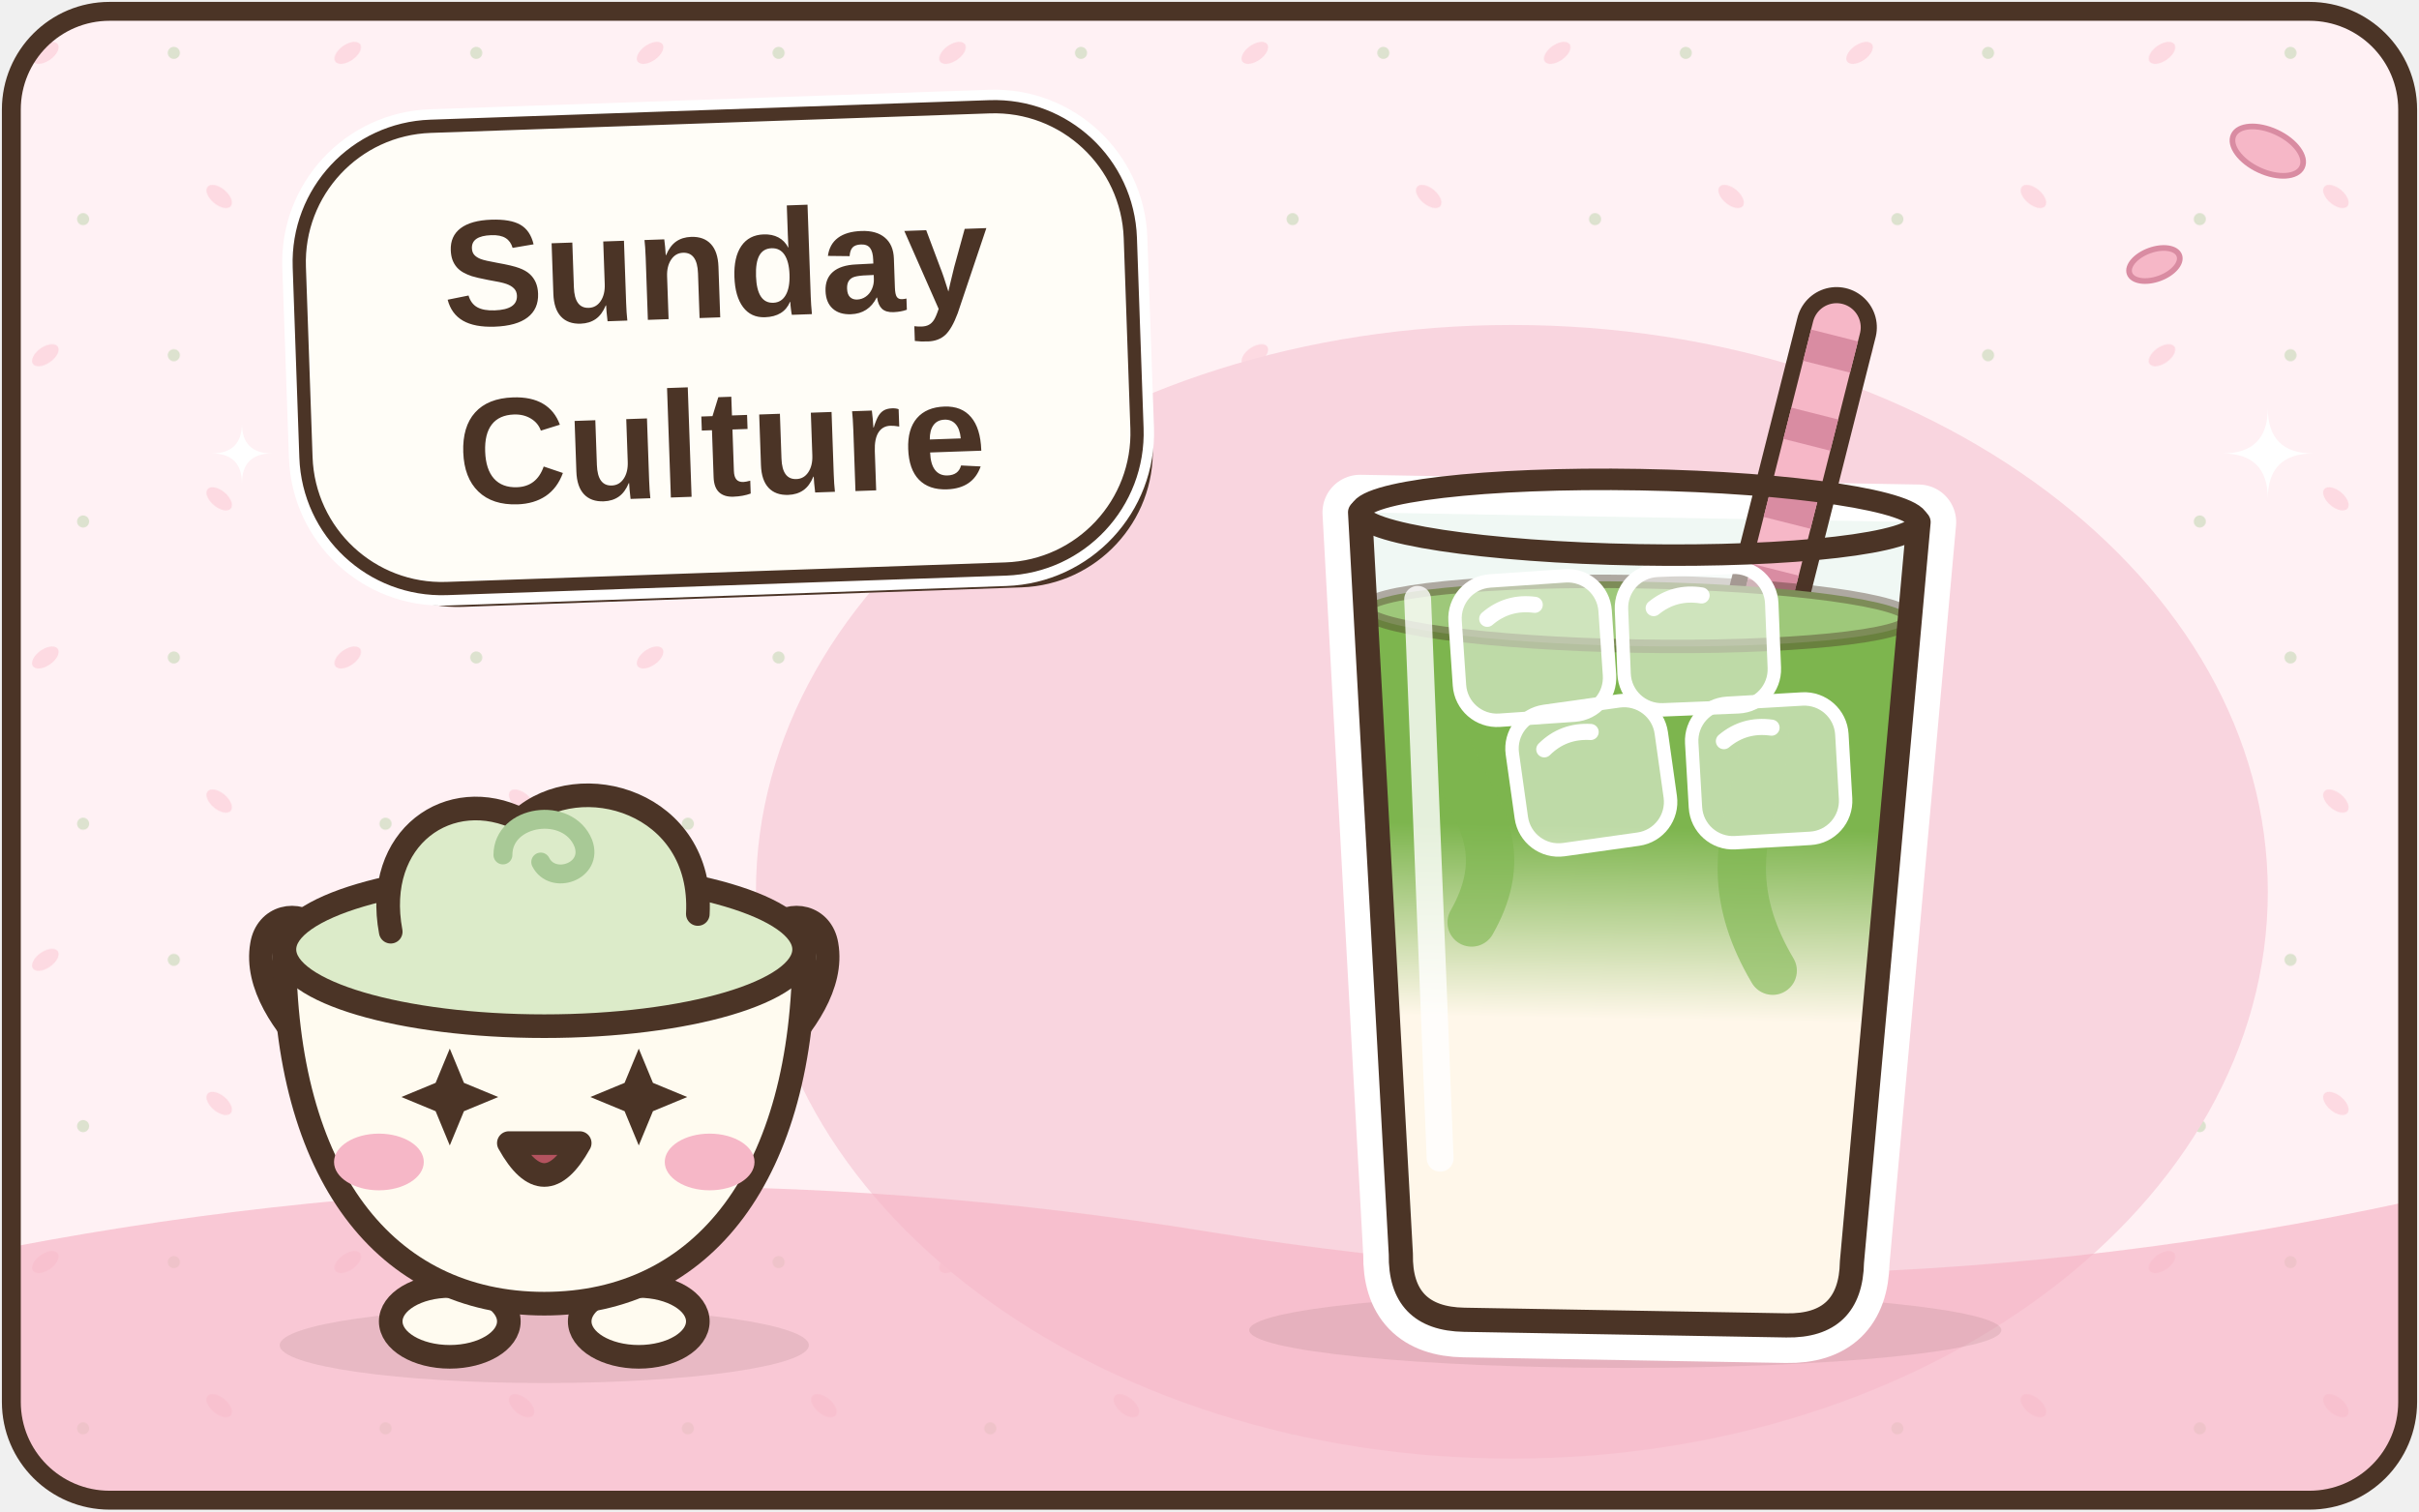
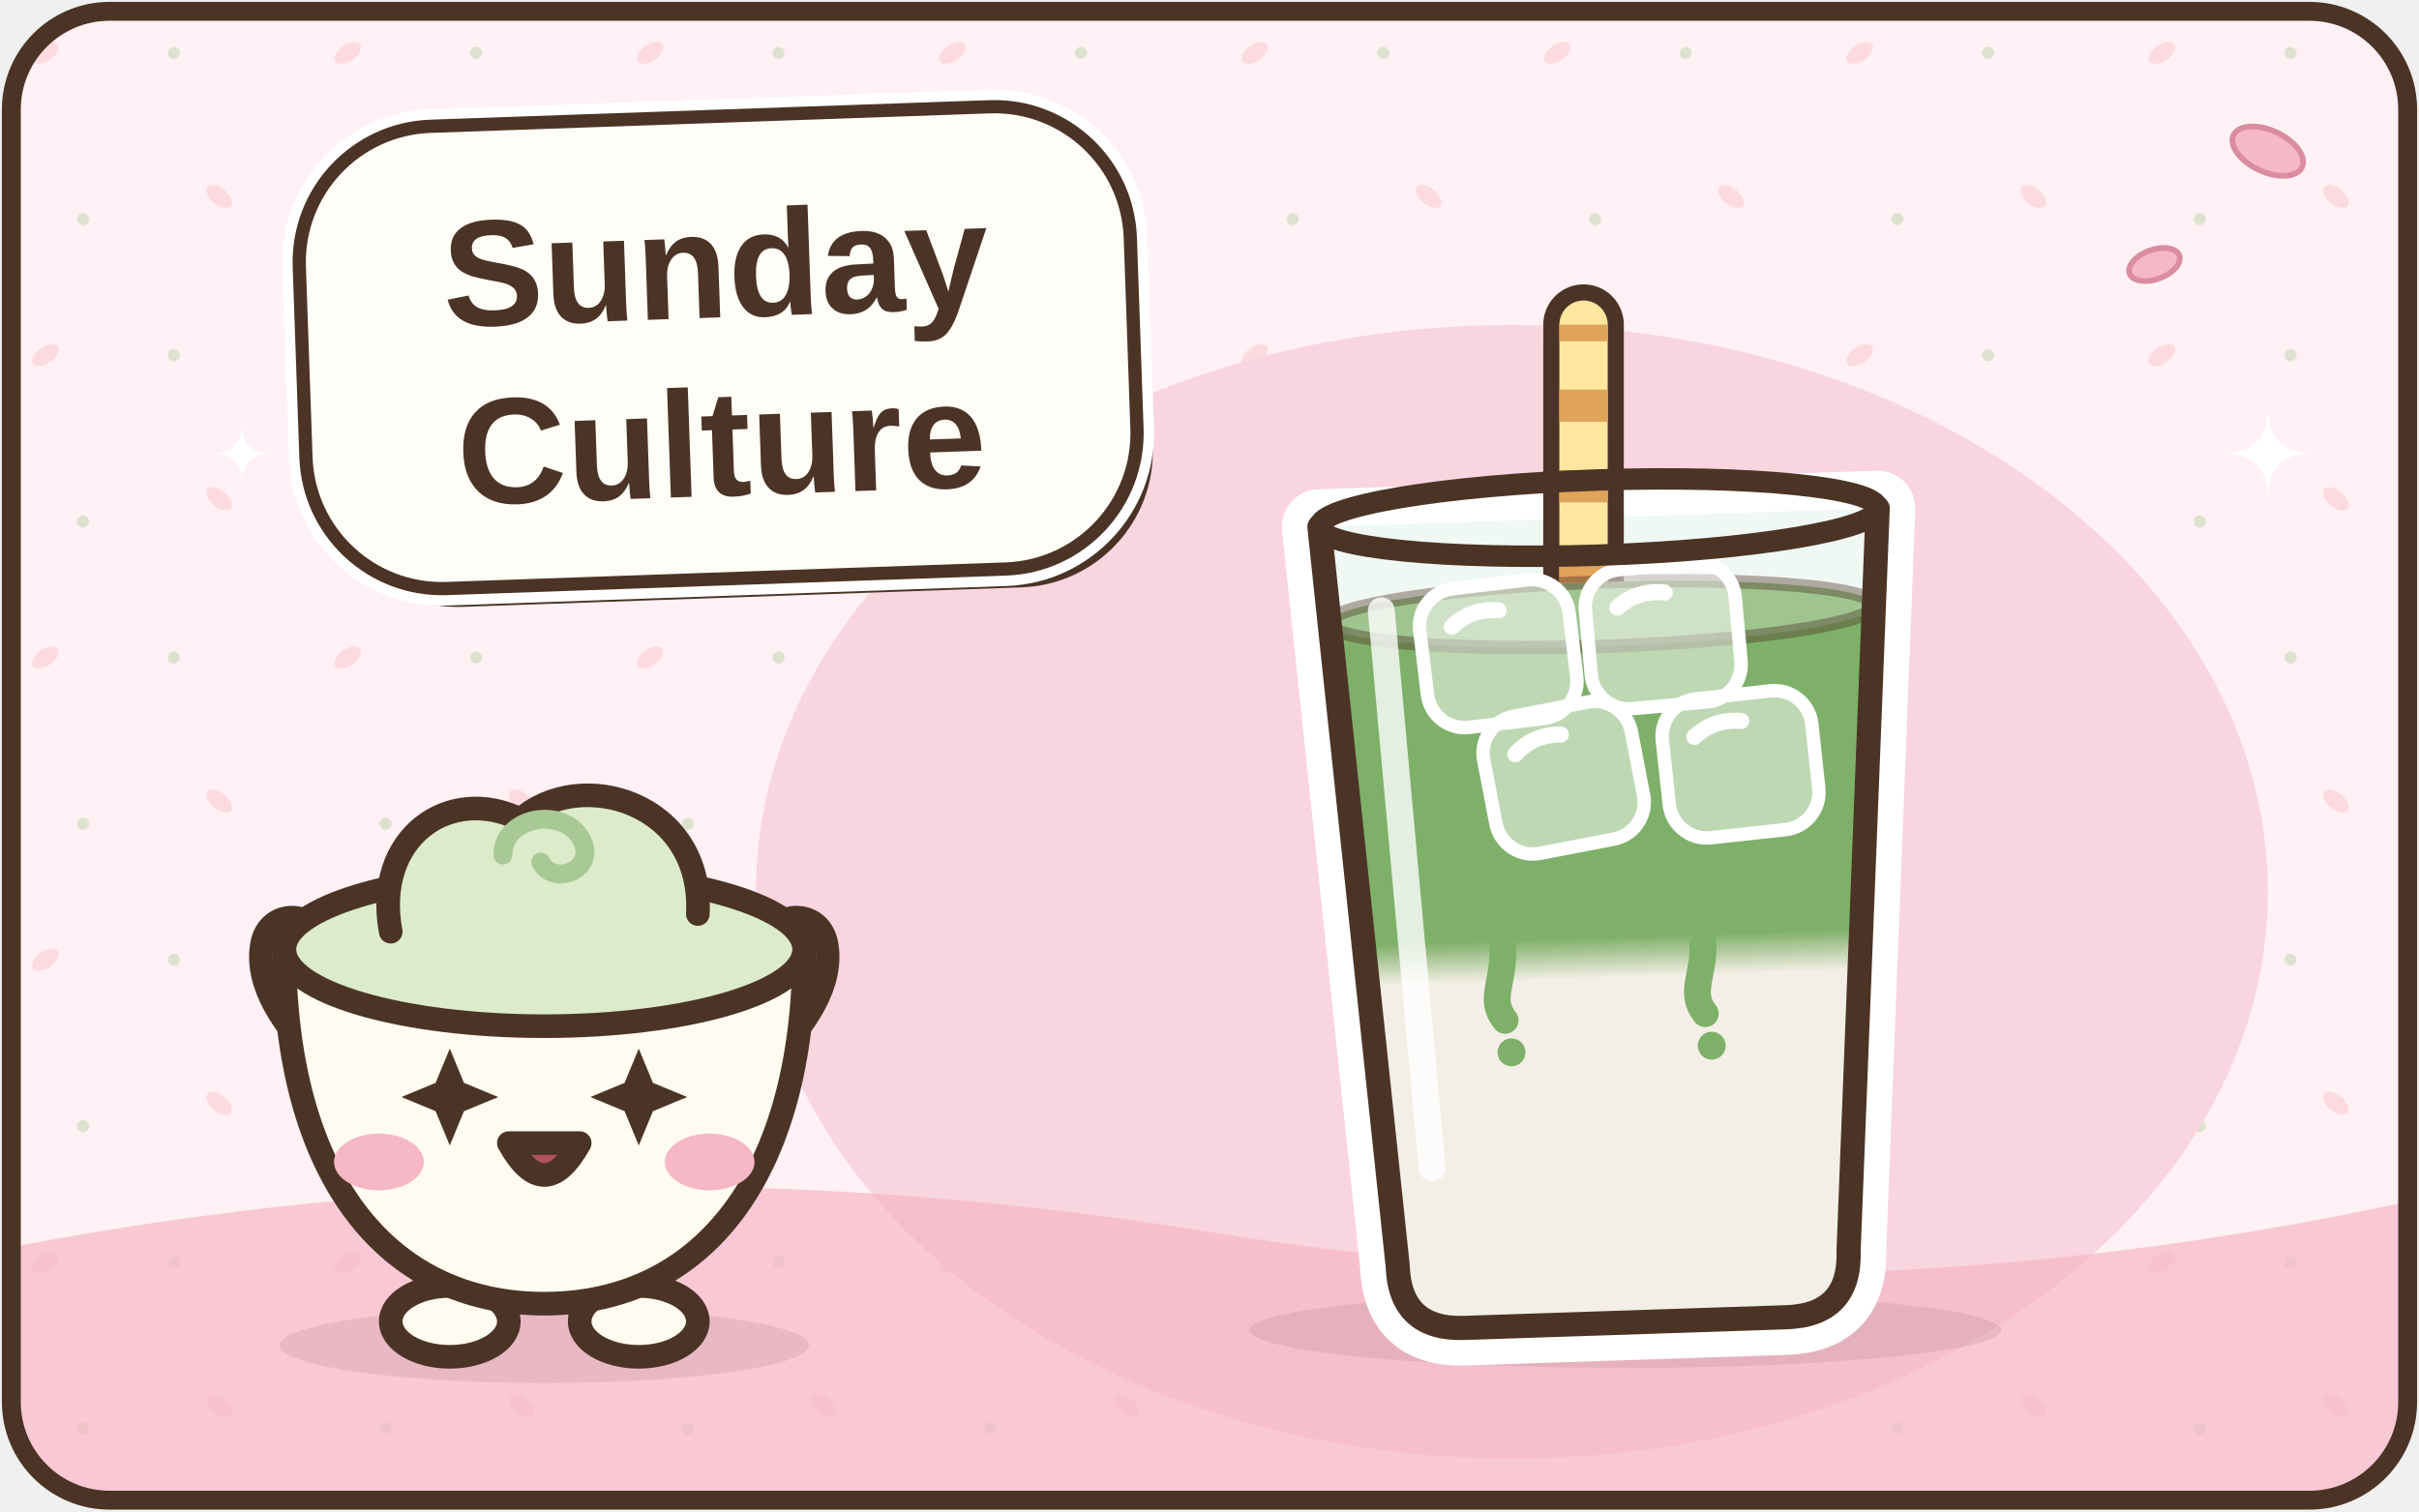
<svg xmlns="http://www.w3.org/2000/svg" viewBox="0 0 640 400" width="640" height="400" class="art-event" role="img" aria-label="Sunday Culture" font-family="'M PLUS Rounded 1c', ui-rounded, 'Hiragino Maru Gothic ProN', 'Arial Rounded MT Bold', Nunito, Arial, sans-serif">
  <defs>
    <pattern id="e7s9jq1p" width="80" height="80" patternUnits="userSpaceOnUse">
      <g fill="#F6A3B8" fill-opacity=".3">
        <ellipse cx="12" cy="14" rx="4" ry="2.2" transform="rotate(-35 12 14)" />
        <ellipse cx="58" cy="52" rx="4" ry="2.2" transform="rotate(40 58 52)" />
      </g>
      <g fill="#8CBF7A" fill-opacity=".3">
        <circle cx="46" cy="14" r="1.6" />
        <circle cx="22" cy="58" r="1.6" />
      </g>
    </pattern>
    <linearGradient id="e7s9jq1d0l" gradientUnits="userSpaceOnUse" x1="0" x2="0" y1="-132" y2="-4">
-       <stop offset="0%" stop-color="#7DB54E" />
-       <stop offset="31%" stop-color="#7DB54E" />
-       <stop offset="59%" stop-color="#FFF7EA" />
-       <stop offset="100%" stop-color="#FFF7EA" />
+       <stop offset="0%" stop-color="#7FB069" />
+       <stop offset="47%" stop-color="#7FB069" />
+       <stop offset="53%" stop-color="#F4EFE6" />
+       <stop offset="100%" stop-color="#F4EFE6" />
    </linearGradient>
    <clipPath id="e7s9jq1d0c">
      <path d="M-52 -150L-42 -12Q-42 0 -30 0L30 0Q42 0 42 -12L52 -150Z" />
    </clipPath>
  </defs>
  <rect x="3" y="3" width="634" height="394" rx="26" fill="#FFF1F4" class="art-bg" />
  <rect x="3" y="3" width="634" height="394" rx="26" fill="url(#e7s9jq1p)" />
  <ellipse cx="400" cy="236" rx="200" ry="150" fill="#F9D5DF" />
  <path d="M3 330Q160 300 320 326 T 637 318L637 371Q637 397 611 397L29 397Q3 397 3 371Z" fill="#F6B7C7" opacity="0.7" />
  <ellipse cx="430" cy="352" rx="99.5" ry="10" fill="#4B3426" opacity="0.1" />
-   <g transform="translate(430 350) rotate(1) scale(1.421)">
+   <g transform="translate(430 350) rotate(-1.9) scale(1.421)">
    <path d="M-52 -150L-42 -12Q-42 0 -30 0L30 0Q42 0 42 -12L52 -150Z" fill="#FFFFFF" stroke="#FFFFFF" stroke-width="14" stroke-linejoin="round" />
    <path d="M-52 -150L-42 -12Q-42 0 -30 0L30 0Q42 0 42 -12L52 -150Z" fill="#EEF7F3" fill-opacity="0.9" />
-     <path d="M-3.3 -18L36.1 -186" fill="none" stroke="#4B3426" stroke-width="15" stroke-linecap="round" stroke-linejoin="round" />
-     <path d="M-3.3 -18L36.1 -186" fill="none" stroke="#F6B7C7" stroke-width="9" stroke-linecap="round" stroke-linejoin="round" />
-     <path d="M-3.3 -18L36.1 -186" fill="none" stroke="#D98CA2" stroke-width="9" stroke-linecap="butt" stroke-linejoin="round" stroke-dasharray="6 9" />
+     <path d="M-7.2 -18L-1.6 -186" fill="none" stroke="#4B3426" stroke-width="15" stroke-linecap="round" stroke-linejoin="round" />
+     <path d="M-7.2 -18L-1.6 -186" fill="none" stroke="#FFE7A0" stroke-width="9" stroke-linecap="round" stroke-linejoin="round" />
+     <path d="M-7.2 -18L-1.6 -186" fill="none" stroke="#E0A35A" stroke-width="9" stroke-linecap="butt" stroke-linejoin="round" stroke-dasharray="6 9" />
    <g clip-path="url(#e7s9jq1d0c)">
      <rect x="-80" y="-132" width="160" height="132" fill="url(#e7s9jq1d0l)" />
-       <path d="M-33.9 -122 c -10 20 16 26 4 48M20.3 -122 c 12 18 -10 30 6 56" fill="none" stroke="#7DB54E" stroke-width="9" stroke-linecap="round" stroke-linejoin="round" opacity="0.6" />
-       <ellipse cx="0" cy="-132" rx="50.8" ry="6" fill="#9EC87A" stroke="#4B3426" stroke-width="2.5" stroke-opacity="0.4" />
+       <path d="M-20.5 -70 c 0 6 -3 9 0 13" fill="none" stroke="#7FB069" stroke-width="5" stroke-linecap="round" stroke-linejoin="round" />
+       <circle cx="-19.5" cy="-51" r="2.6" fill="#7FB069" />
+       <path d="M16.8 -70 c 0 6 -3 9 0 13" fill="none" stroke="#7FB069" stroke-width="5" stroke-linecap="round" stroke-linejoin="round" />
+       <circle cx="17.8" cy="-51" r="2.6" fill="#7FB069" />
+       <ellipse cx="0" cy="-132" rx="50.8" ry="6" fill="#9FC48F" stroke="#4B3426" stroke-width="2.5" stroke-opacity="0.4" />
      <rect x="-33.5" y="-138.3" width="28" height="26" rx="7" transform="rotate(-4.9 -19.5 -125.3)" fill="#FFFFFF" fill-opacity="0.5" stroke="#FFFFFF" stroke-width="2.5" stroke-opacity="1" />
      <path d="M-27.5 -131.3 q 4 -3 9 -2" transform="rotate(-4.9 -19.5 -125.3)" fill="none" stroke="#FFFFFF" stroke-width="3" stroke-linecap="round" stroke-linejoin="round" />
      <rect x="-22.1" y="-114.8" width="28" height="26" rx="7" transform="rotate(-9 -8.1 -101.8)" fill="#FFFFFF" fill-opacity="0.5" stroke="#FFFFFF" stroke-width="2.5" stroke-opacity="1" />
      <path d="M-16.1 -107.8 q 4 -3 9 -2" transform="rotate(-9 -8.1 -101.8)" fill="none" stroke="#FFFFFF" stroke-width="3" stroke-linecap="round" stroke-linejoin="round" />
      <rect x="-2.7" y="-140.6" width="28" height="26" rx="7" transform="rotate(-3.3 11.3 -127.6)" fill="#FFFFFF" fill-opacity="0.5" stroke="#FFFFFF" stroke-width="2.5" stroke-opacity="1" />
      <path d="M3.3 -133.6 q 4 -3 9 -2" transform="rotate(-3.3 11.3 -127.6)" fill="none" stroke="#FFFFFF" stroke-width="3" stroke-linecap="round" stroke-linejoin="round" />
      <rect x="10.9" y="-116.2" width="28" height="26" rx="7" transform="rotate(-4.3 24.9 -103.2)" fill="#FFFFFF" fill-opacity="0.5" stroke="#FFFFFF" stroke-width="2.5" stroke-opacity="1" />
      <path d="M16.9 -109.2 q 4 -3 9 -2" transform="rotate(-4.3 24.9 -103.2)" fill="none" stroke="#FFFFFF" stroke-width="3" stroke-linecap="round" stroke-linejoin="round" />
    </g>
    <path d="M-35 -30L-41 -134" fill="none" stroke="#FFFFFF" stroke-width="5" stroke-linecap="round" stroke-linejoin="round" opacity="0.8" />
    <path d="M-52 -150L-42 -12Q-42 0 -30 0L30 0Q42 0 42 -12L52 -150" fill="none" stroke="#4B3426" stroke-width="4.5" stroke-linecap="round" stroke-linejoin="round" />
    <ellipse cx="0" cy="-150" rx="52" ry="7" fill="none" stroke="#4B3426" stroke-width="4" />
  </g>
  <ellipse cx="144" cy="356" rx="70" ry="10" fill="#4B3426" opacity="0.1" />
  <g transform="translate(44 170) scale(3.125)">
    <path class="m-o m-c m-arm-l" stroke="#4B3426" stroke-width="2" stroke-linejoin="round" stroke-linecap="round" fill="#FFFBF0" d="M12.5 35c-2.5-2.5-5-6-4.4-9.4.4-2.4 3-3 4.6-1.4 1.6 1.6 2 4.4 1.8 7" />
    <path class="m-o m-c m-arm-r" stroke="#4B3426" stroke-width="2" stroke-linejoin="round" stroke-linecap="round" fill="#FFFBF0" d="M51.5 35c2.5-2.5 5-6 4.4-9.4-.4-2.4-3-3-4.6-1.4-1.6 1.6-2 4.4-1.8 7" />
    <g class="m-feet">
      <ellipse class="m-o m-c m-foot-l" stroke="#4B3426" stroke-width="2" stroke-linejoin="round" stroke-linecap="round" fill="#FFFBF0" cx="24" cy="57.5" rx="5" ry="3" />
      <ellipse class="m-o m-c m-foot-r" stroke="#4B3426" stroke-width="2" stroke-linejoin="round" stroke-linecap="round" fill="#FFFBF0" cx="40" cy="57.5" rx="5" ry="3" />
    </g>
    <path class="m-o m-c m-cup" stroke="#4B3426" stroke-width="2" stroke-linejoin="round" stroke-linecap="round" fill="#FFFBF0" d="M10 26c0 19 8.5 30 22 30s22-11 22-30z" />
    <g class="m-foamg">
      <ellipse class="m-o m-f" stroke="#4B3426" stroke-width="2" stroke-linejoin="round" stroke-linecap="round" fill="#DCEBC9" cx="32" cy="26" rx="22" ry="6.5" />
      <path class="m-o m-f" stroke="#4B3426" stroke-width="2" stroke-linejoin="round" stroke-linecap="round" fill="#DCEBC9" d="M19 24.5c-1.5-8 5-12.5 11-9.5 5-4.5 15.5-1.5 15 8" />
      <path class="m-s" fill="none" stroke="#A8C996" stroke-width="1.6" stroke-linecap="round" d="M28.5 18c0-3.4 5.5-4.2 6.8-1 .9 2.4-2.6 3.6-3.6 1.6" />
    </g>
    <g class="m-look">
      <g class="m-eyes">
        <path class="m-ink" fill="#4B3426" d="M24 34.4l1.2 2.9 2.9 1.2-2.9 1.2-1.2 2.9-1.2-2.9-2.9-1.2 2.9-1.2zM40 34.4l1.2 2.9 2.9 1.2-2.9 1.2-1.2 2.9-1.2-2.9-2.9-1.2 2.9-1.2z" />
      </g>
    </g>
    <ellipse class="m-blush" fill="#F6B7C7" cx="18" cy="44" rx="3.8" ry="2.4" />
    <ellipse class="m-blush" fill="#F6B7C7" cx="46" cy="44" rx="3.8" ry="2.4" />
    <path class="m-o m-in m-mouth" stroke="#4B3426" stroke-width="2" stroke-linejoin="round" stroke-linecap="round" fill="#B4535F" d="M29 42.4q3 5.4 6 0z" />
  </g>
  <ellipse cx="600" cy="40" rx="10" ry="5.5" transform="rotate(25 600 40)" fill="#F6B7C7" stroke="#D98CA2" stroke-width="1.5" />
  <ellipse cx="570" cy="70" rx="7" ry="3.9" transform="rotate(-20 570 70)" fill="#F6B7C7" stroke="#D98CA2" stroke-width="1.5" />
  <ellipse cx="250" cy="120" rx="6" ry="3.3" transform="rotate(40 250 120)" fill="#F6B7C7" stroke="#D98CA2" stroke-width="1.5" />
  <path d="M600 108Q600 120 612 120Q600 120 600 132Q600 120 588 120Q600 120 600 108Z" fill="#FFFFFF" />
  <path d="M256 51Q256 60 265 60Q256 60 256 69Q256 60 247 60Q256 60 256 51Z" fill="#FFFFFF" />
  <path d="M64 112Q64 120 72 120Q64 120 64 128Q64 120 56 120Q64 120 64 112Z" fill="#FFFFFF" />
  <g transform="rotate(-2 190 92)">
    <rect x="84" y="35.8" width="220" height="122.4" rx="36" fill="#4B3426" />
    <rect x="80" y="30.8" width="220" height="122.4" rx="36" fill="#FFFDF7" stroke="#FFFFFF" stroke-width="9" paint-order="stroke" />
    <rect x="80" y="30.8" width="220" height="122.4" rx="36" fill="none" stroke="#4B3426" stroke-width="3.5" />
    <text x="190" y="84" font-size="40" font-weight="800" text-anchor="middle" fill="#4B3426">Sunday</text>
    <text x="190" y="131.2" font-size="40" font-weight="800" text-anchor="middle" fill="#4B3426">Culture</text>
  </g>
  <rect x="3" y="3" width="634" height="394" rx="26" fill="none" stroke="#4B3426" stroke-width="5" />
</svg>
